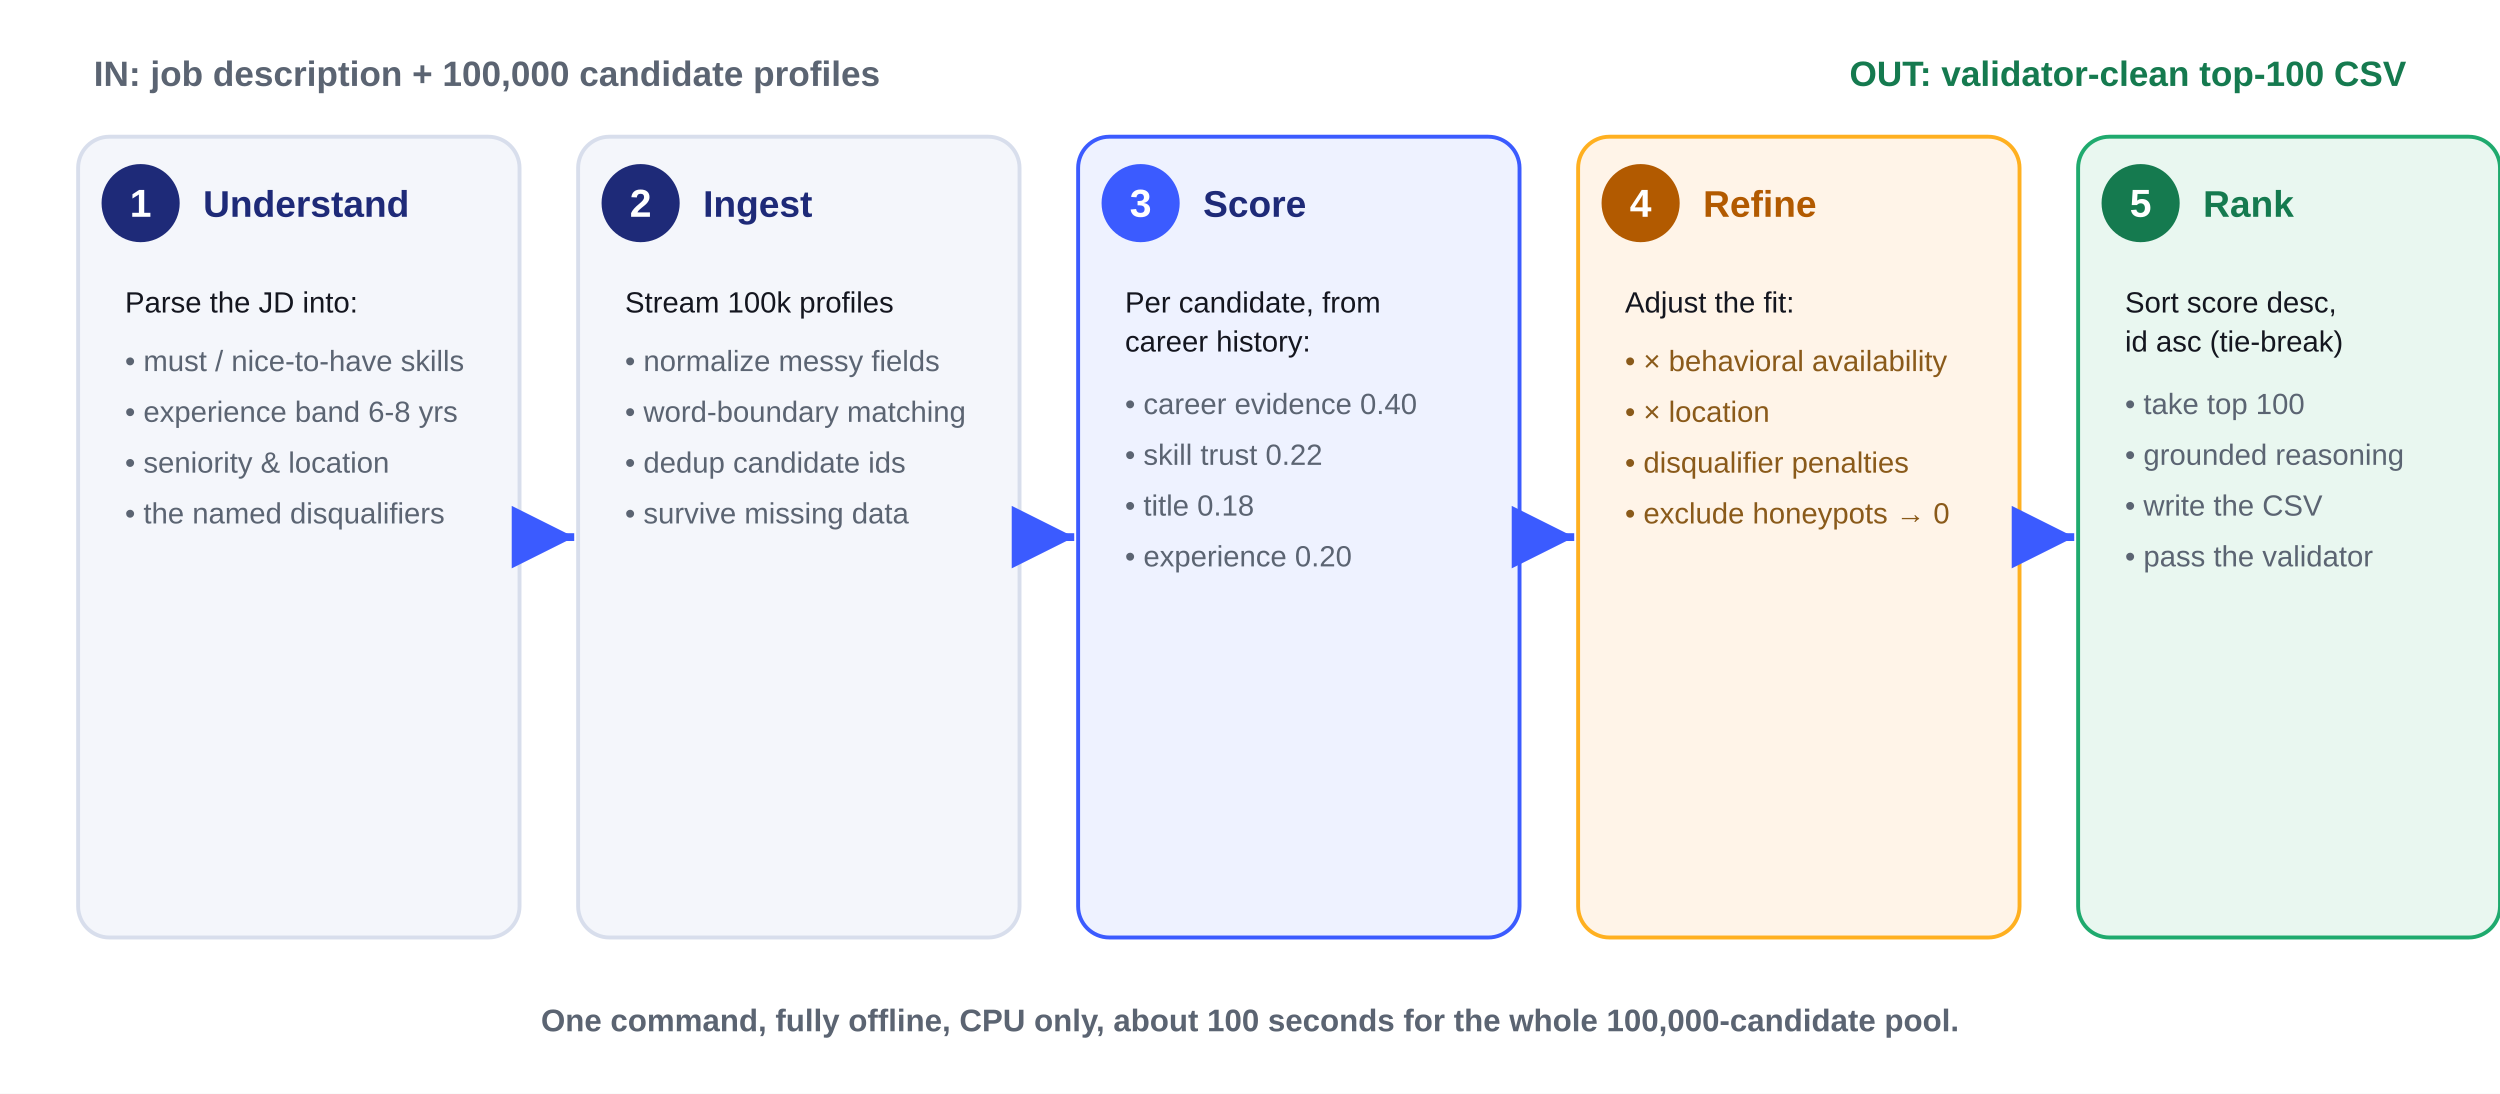
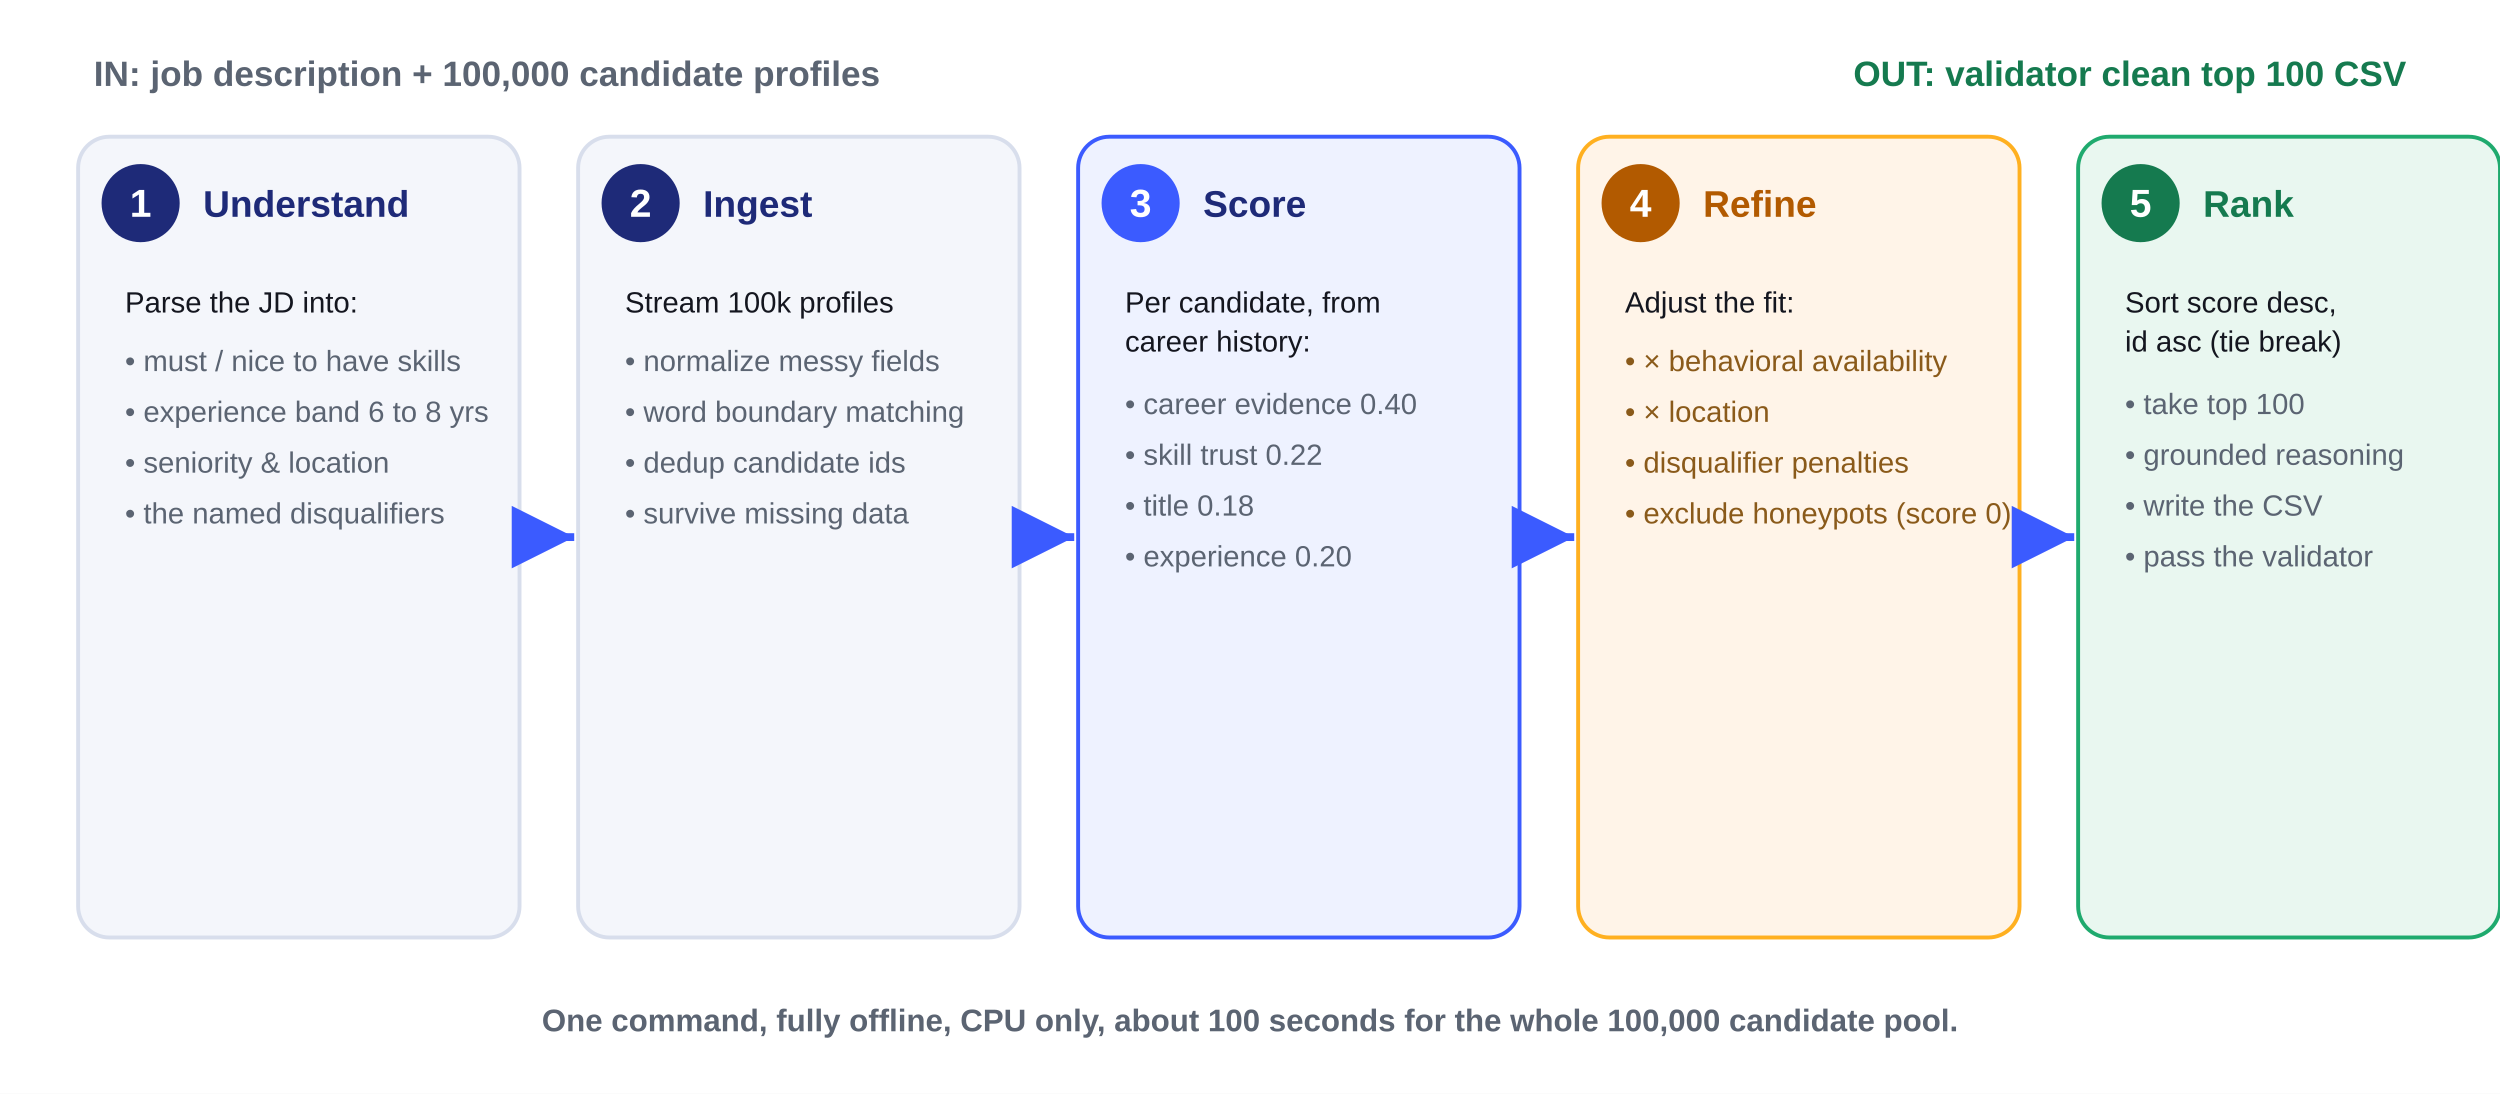
<svg xmlns="http://www.w3.org/2000/svg" width="1280" height="560" viewBox="0 0 1280 560" font-family="Segoe UI, Arial, sans-serif">
  <defs>
    <marker id="aw" markerWidth="12" markerHeight="12" refX="8" refY="4" orient="auto">
      <path d="M0,0 L8,4 L0,8 Z" fill="#3B5BFF" />
    </marker>
  </defs>
  <rect width="1280" height="560" fill="#FFFFFF" />
  <text x="48" y="44" font-size="18" font-weight="700" fill="#5B6472">IN: job description + 100,000 candidate profiles</text>
-   <text x="1232" y="44" font-size="18" font-weight="700" fill="#157A4F" text-anchor="end">OUT: validator-clean top-100 CSV</text>
+   <text x="1232" y="44" font-size="18" font-weight="700" fill="#157A4F" text-anchor="end">OUT: validator clean top 100 CSV</text>
  <g>
    <rect x="40" y="70" width="226" height="410" rx="16" fill="#F4F6FB" stroke="#D8DEEC" stroke-width="2" />
    <circle cx="72" cy="104" r="20" fill="#1E2A78" />
    <text x="72" y="111" font-size="20" font-weight="700" fill="#FFFFFF" text-anchor="middle">1</text>
    <text x="104" y="111" font-size="19" font-weight="700" fill="#1E2A78">Understand</text>
    <text x="64" y="160" font-size="15" fill="#14161F">Parse the JD into:</text>
-     <text x="64" y="190" font-size="15" fill="#5B6472">• must / nice-to-have skills</text>
-     <text x="64" y="216" font-size="15" fill="#5B6472">• experience band 6-8 yrs</text>
+     <text x="64" y="190" font-size="15" fill="#5B6472">• must / nice to have skills</text>
+     <text x="64" y="216" font-size="15" fill="#5B6472">• experience band 6 to 8 yrs</text>
    <text x="64" y="242" font-size="15" fill="#5B6472">• seniority &amp; location</text>
    <text x="64" y="268" font-size="15" fill="#5B6472">• the named disqualifiers</text>
    <rect x="296" y="70" width="226" height="410" rx="16" fill="#F4F6FB" stroke="#D8DEEC" stroke-width="2" />
    <circle cx="328" cy="104" r="20" fill="#1E2A78" />
    <text x="328" y="111" font-size="20" font-weight="700" fill="#FFFFFF" text-anchor="middle">2</text>
    <text x="360" y="111" font-size="19" font-weight="700" fill="#1E2A78">Ingest</text>
    <text x="320" y="160" font-size="15" fill="#14161F">Stream 100k profiles</text>
    <text x="320" y="190" font-size="15" fill="#5B6472">• normalize messy fields</text>
-     <text x="320" y="216" font-size="15" fill="#5B6472">• word-boundary matching</text>
+     <text x="320" y="216" font-size="15" fill="#5B6472">• word boundary matching</text>
    <text x="320" y="242" font-size="15" fill="#5B6472">• dedup candidate ids</text>
    <text x="320" y="268" font-size="15" fill="#5B6472">• survive missing data</text>
    <rect x="552" y="70" width="226" height="410" rx="16" fill="#EEF2FF" stroke="#3B5BFF" stroke-width="2" />
    <circle cx="584" cy="104" r="20" fill="#3B5BFF" />
    <text x="584" y="111" font-size="20" font-weight="700" fill="#FFFFFF" text-anchor="middle">3</text>
    <text x="616" y="111" font-size="19" font-weight="700" fill="#1E2A78">Score</text>
    <text x="576" y="160" font-size="15" fill="#14161F">Per candidate, from</text>
    <text x="576" y="180" font-size="15" fill="#14161F">career history:</text>
    <text x="576" y="212" font-size="15" fill="#5B6472">• career evidence  0.40</text>
    <text x="576" y="238" font-size="15" fill="#5B6472">• skill trust  0.22</text>
    <text x="576" y="264" font-size="15" fill="#5B6472">• title  0.18</text>
    <text x="576" y="290" font-size="15" fill="#5B6472">• experience  0.20</text>
    <rect x="808" y="70" width="226" height="410" rx="16" fill="#FFF4E8" stroke="#FFB020" stroke-width="2" />
    <circle cx="840" cy="104" r="20" fill="#B25A00" />
    <text x="840" y="111" font-size="20" font-weight="700" fill="#FFFFFF" text-anchor="middle">4</text>
    <text x="872" y="111" font-size="19" font-weight="700" fill="#B25A00">Refine</text>
    <text x="832" y="160" font-size="15" fill="#14161F">Adjust the fit:</text>
    <text x="832" y="190" font-size="15" fill="#8A5A1A">• × behavioral availability</text>
    <text x="832" y="216" font-size="15" fill="#8A5A1A">• × location</text>
    <text x="832" y="242" font-size="15" fill="#8A5A1A">• disqualifier penalties</text>
-     <text x="832" y="268" font-size="15" fill="#8A5A1A">• exclude honeypots → 0</text>
+     <text x="832" y="268" font-size="15" fill="#8A5A1A">• exclude honeypots (score 0)</text>
    <rect x="1064" y="70" width="216" height="410" rx="16" fill="#E9F7F0" stroke="#1FAA6E" stroke-width="2" />
    <circle cx="1096" cy="104" r="20" fill="#157A4F" />
    <text x="1096" y="111" font-size="20" font-weight="700" fill="#FFFFFF" text-anchor="middle">5</text>
    <text x="1128" y="111" font-size="19" font-weight="700" fill="#157A4F">Rank</text>
    <text x="1088" y="160" font-size="15" fill="#14161F">Sort score desc,</text>
-     <text x="1088" y="180" font-size="15" fill="#14161F">id asc (tie-break)</text>
+     <text x="1088" y="180" font-size="15" fill="#14161F">id asc (tie break)</text>
    <text x="1088" y="212" font-size="15" fill="#5B6472">• take top 100</text>
    <text x="1088" y="238" font-size="15" fill="#5B6472">• grounded reasoning</text>
    <text x="1088" y="264" font-size="15" fill="#5B6472">• write the CSV</text>
    <text x="1088" y="290" font-size="15" fill="#5B6472">• pass the validator</text>
  </g>
  <line x1="268" y1="275" x2="294" y2="275" stroke="#3B5BFF" stroke-width="4" marker-end="url(#aw)" />
  <line x1="524" y1="275" x2="550" y2="275" stroke="#3B5BFF" stroke-width="4" marker-end="url(#aw)" />
  <line x1="780" y1="275" x2="806" y2="275" stroke="#3B5BFF" stroke-width="4" marker-end="url(#aw)" />
  <line x1="1036" y1="275" x2="1062" y2="275" stroke="#3B5BFF" stroke-width="4" marker-end="url(#aw)" />
-   <text x="640" y="528" font-size="16" font-weight="600" fill="#5B6472" text-anchor="middle">One command, fully offline, CPU only, about 100 seconds for the whole 100,000-candidate pool.</text>
+   <text x="640" y="528" font-size="16" font-weight="600" fill="#5B6472" text-anchor="middle">One command, fully offline, CPU only, about 100 seconds for the whole 100,000 candidate pool.</text>
</svg>
